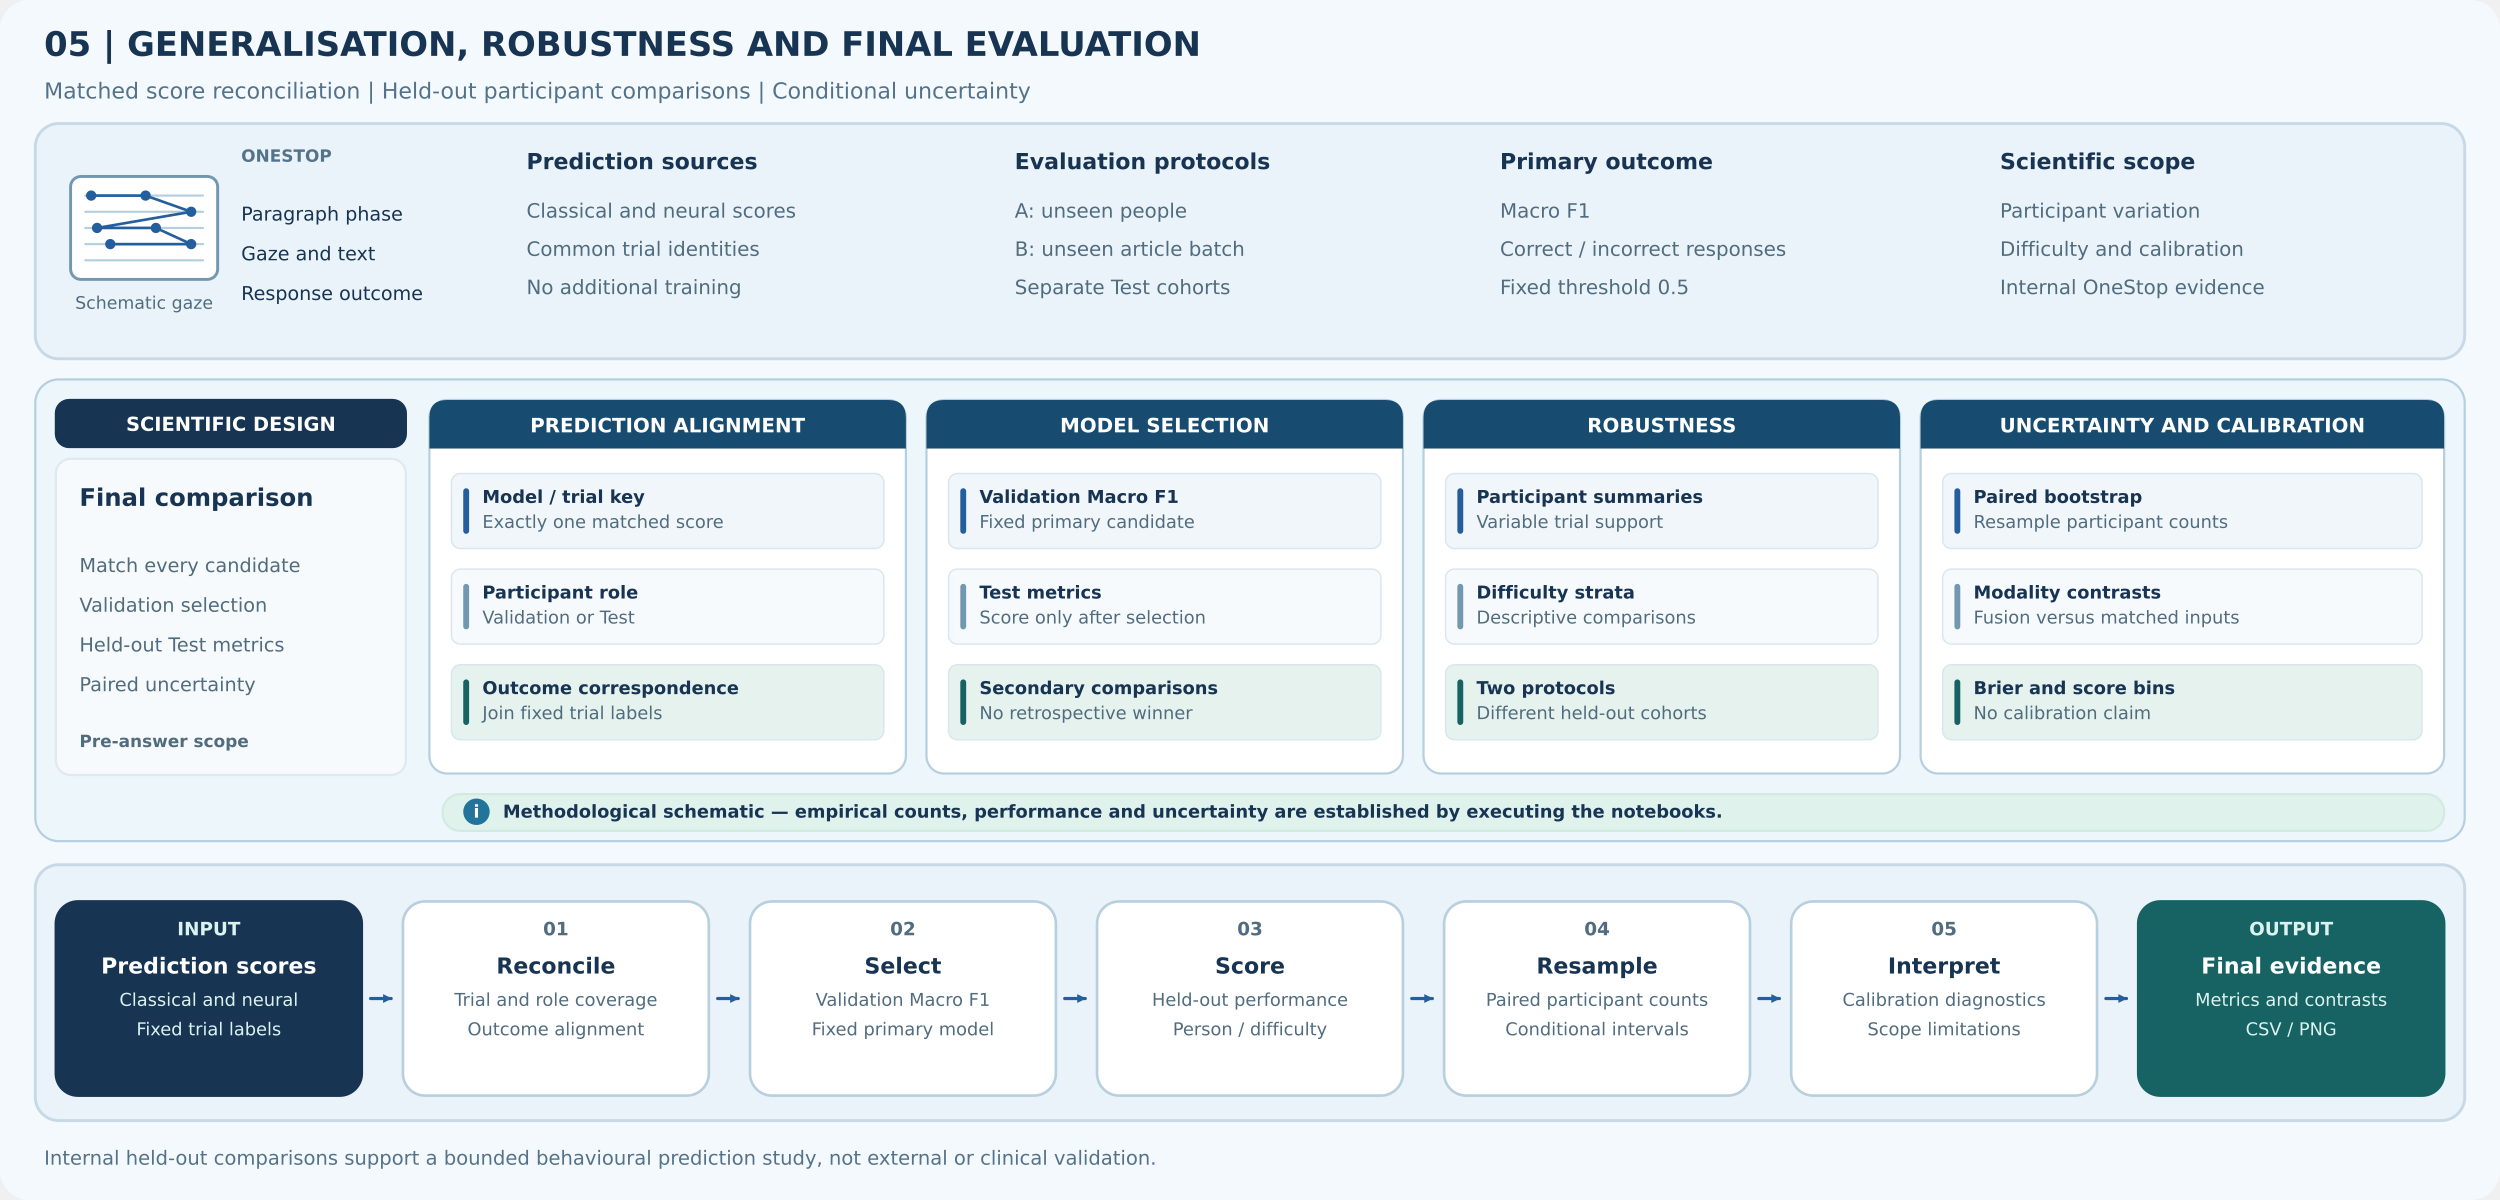
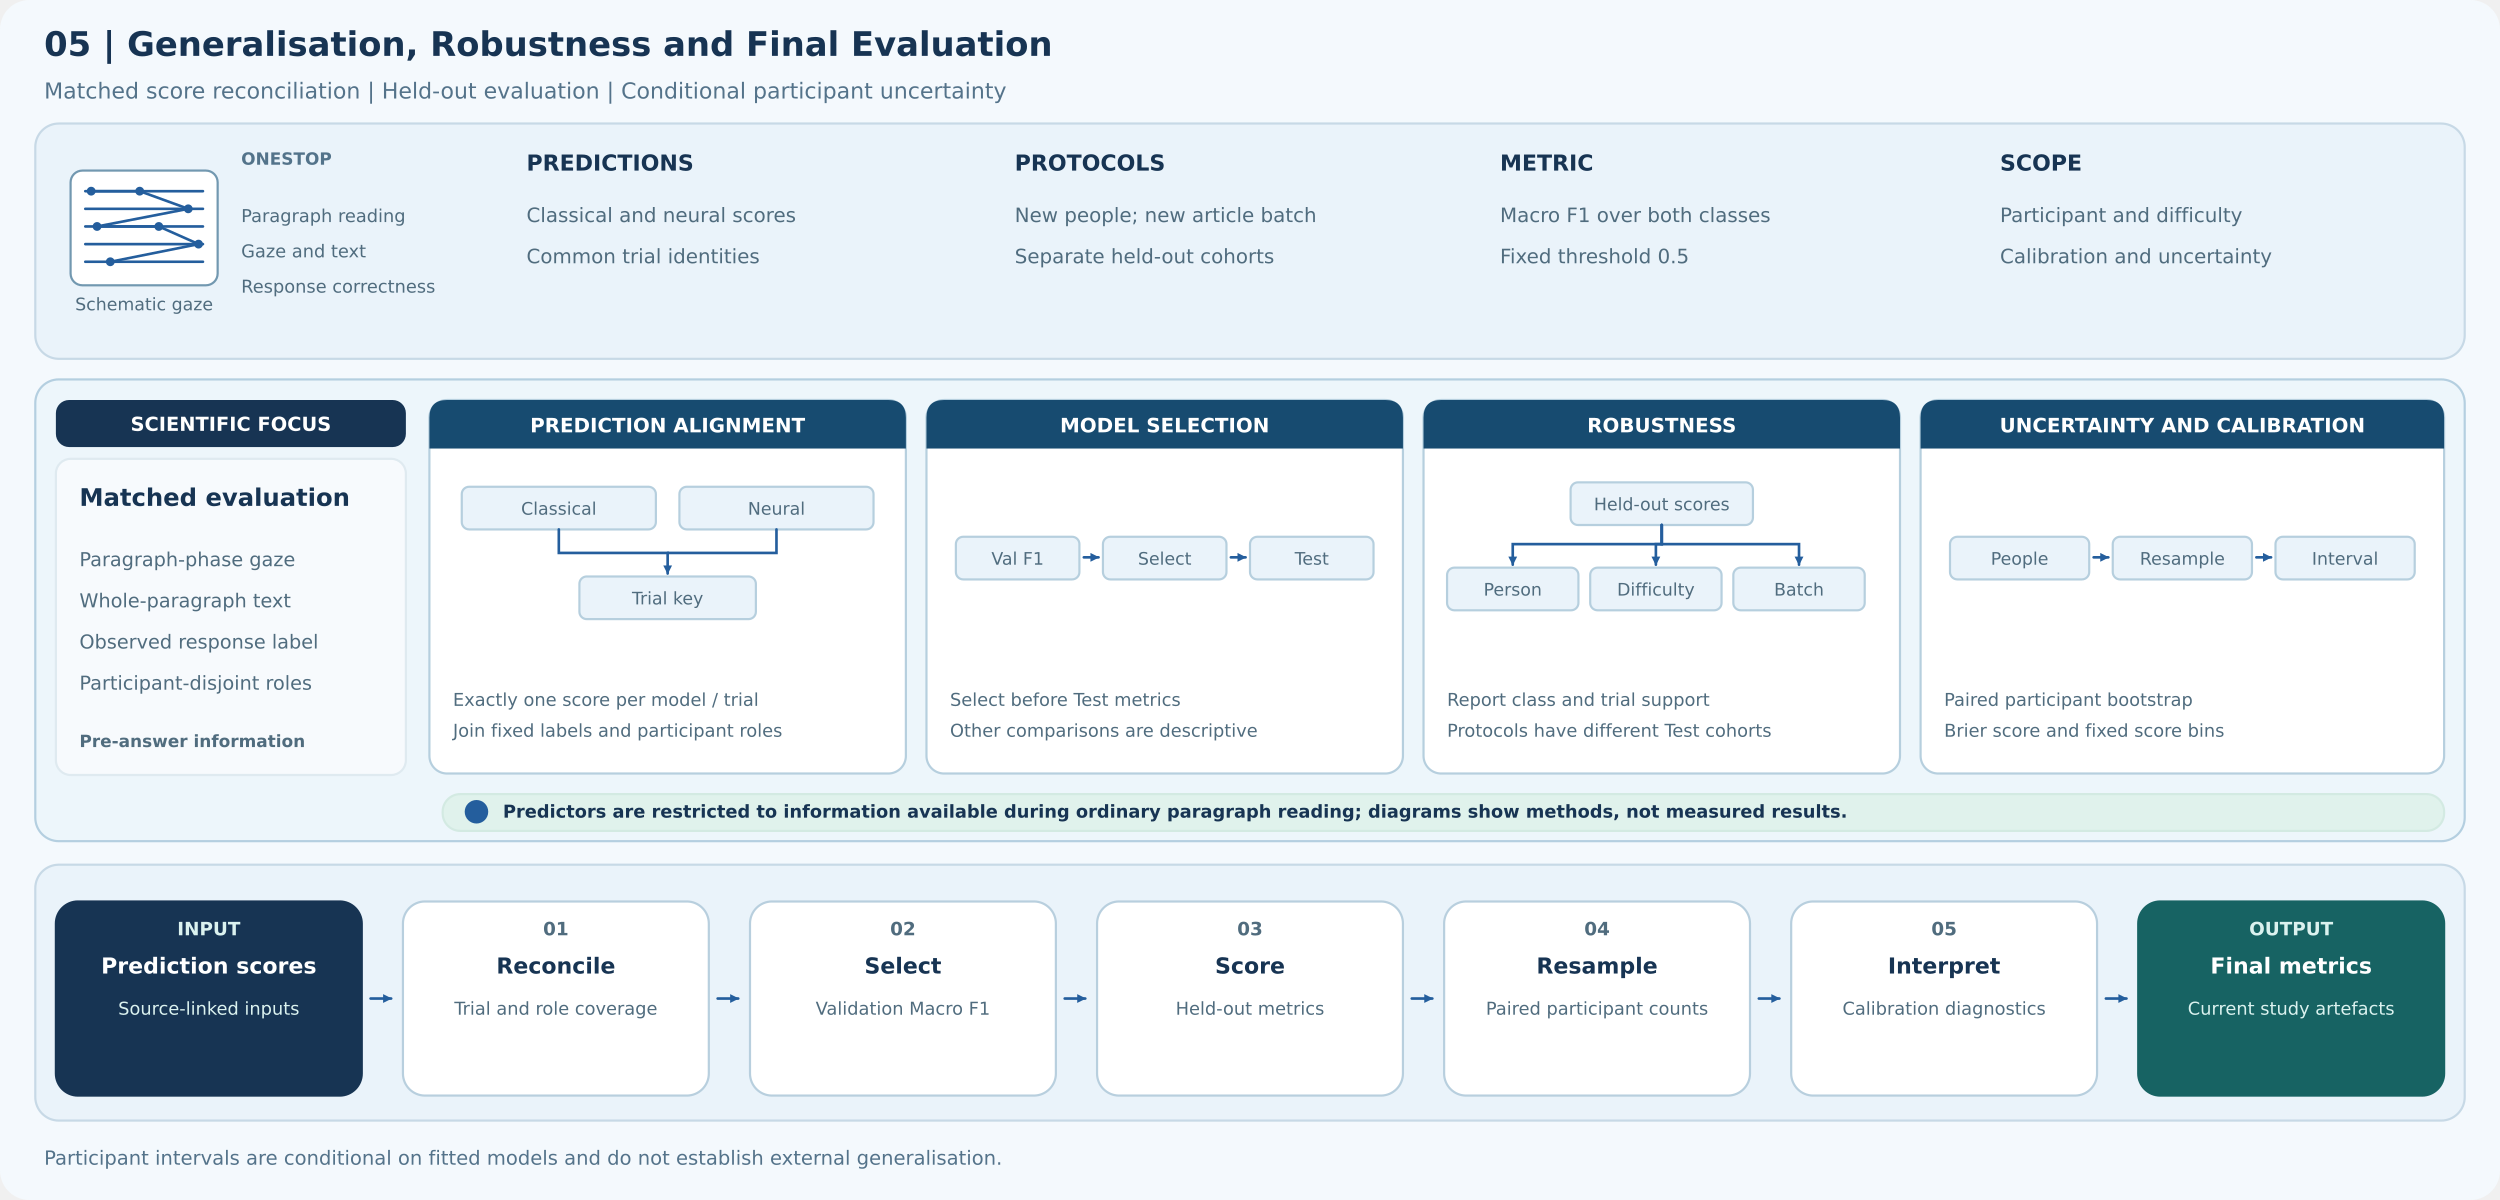
<svg xmlns="http://www.w3.org/2000/svg" width="1700" height="816" viewBox="0 0 1700 816" role="img" aria-labelledby="title desc">
  <defs>
    <marker id="arr" markerUnits="userSpaceOnUse" markerWidth="6" markerHeight="6" refX="5.5" refY="3" orient="auto">
      <path d="M0 0 L6 3 L0 6 Z" fill="#245E9D" />
    </marker>
  </defs>
-   <style>text{font-family:DejaVu Sans,Arial,sans-serif}.title{font-size:23px;font-weight:700;fill:#173453}.sub{font-size:15px;fill:#54738A}.source{font-size:11.5px;font-weight:700;fill:#53738A}.source-label{font-size:13px;fill:#173453}.context{font-size:15px;font-weight:700;fill:#173453}.context-body{font-size:13.5px;fill:#506C7E}.section{font-size:13.2px;font-weight:700;fill:#FFFFFF}.focus{font-size:16.5px;font-weight:700;fill:#173453}.focus-body{font-size:13.1px;fill:#506C7E}.qual{font-size:11.5px;font-weight:700;fill:#506C7E}.panel{font-size:13.5px;font-weight:700;fill:#FFFFFF}.body{font-size:12.1px;fill:#506C7E}.chart{font-size:11.8px;fill:#506C7E}.note{font-size:12.1px;font-weight:700;fill:#173453}.node-id{font-size:12.5px;font-weight:700;fill:#506C7E}.node-title{font-size:15px;font-weight:700;fill:#173453}.node-body{font-size:12.1px;fill:#506C7E}.terminal-id{font-size:12.5px;font-weight:700;fill:#DBF2EF}.terminal-title{font-size:15px;font-weight:700;fill:#FFFFFF}.terminal-body{font-size:12.1px;fill:#DBF2EF}.footer{font-size:13.3px;fill:#54738A}</style>
+   <style>text{font-family:DejaVu Sans,Arial,sans-serif}.title{font-size:23px;font-weight:700;fill:#173453}.sub{font-size:15px;fill:#54738A}.source{font-size:11.5px;font-weight:700;fill:#53738A}.context{font-size:15px;font-weight:700;fill:#173453}.context-body{font-size:13.5px;fill:#506C7E}.section{font-size:13.2px;font-weight:700;fill:#FFFFFF}.focus{font-size:16.5px;font-weight:700;fill:#173453}.focus-body{font-size:13.1px;fill:#506C7E}.qual{font-size:11.5px;font-weight:700;fill:#506C7E}.panel{font-size:13.5px;font-weight:700;fill:#FFFFFF}.body{font-size:12.1px;fill:#506C7E}.chart{font-size:11.8px;fill:#506C7E}.note{font-size:12.1px;font-weight:700;fill:#173453}.node-id{font-size:12.5px;font-weight:700;fill:#506C7E}.node-title{font-size:15px;font-weight:700;fill:#173453}.node-body{font-size:12.1px;fill:#506C7E}.terminal-id{font-size:12.5px;font-weight:700;fill:#DBF2EF}.terminal-title{font-size:15px;font-weight:700;fill:#FFFFFF}.terminal-body{font-size:12.1px;fill:#DBF2EF}.footer{font-size:13.3px;fill:#54738A}</style>
  <rect x="0" y="0" width="1700" height="816" rx="20" fill="#F4F9FD" stroke="none" stroke-width="1.5" />
  <g id="band-0-header">
-     <text x="30" y="38" class="title" text-anchor="start">05 | GENERALISATION, ROBUSTNESS AND FINAL EVALUATION</text>
-     <text x="30" y="67" class="sub" text-anchor="start">Matched score reconciliation | Held-out participant comparisons | Conditional uncertainty</text>
+     <text x="30" y="38" class="title" text-anchor="start">05 | Generalisation, Robustness and Final Evaluation</text>
+     <text x="30" y="67" class="sub" text-anchor="start">Matched score reconciliation | Held-out evaluation | Conditional participant uncertainty</text>
  </g>
  <g id="band-1-context">
-     <rect x="24" y="84" width="1652" height="160" rx="16" fill="#EAF3FA" stroke="#C7D9E6" stroke-width="2" />
+     <rect x="24" y="84" width="1652" height="160" rx="16" fill="#EAF3FA" stroke="#C7D9E6" stroke-width="1.5" />
    <g id="source">
-       <rect x="48" y="120" width="100" height="70" rx="7" fill="#FFFFFF" stroke="#7298B0" stroke-width="2" />
-       <path d="M58 133H138" fill="none" stroke="#B6CFDE" stroke-width="1.5" stroke-linecap="round" stroke-linejoin="round" />
-       <path d="M58 144H138" fill="none" stroke="#B6CFDE" stroke-width="1.5" stroke-linecap="round" stroke-linejoin="round" />
-       <path d="M58 155H138" fill="none" stroke="#B6CFDE" stroke-width="1.5" stroke-linecap="round" stroke-linejoin="round" />
-       <path d="M58 166H138" fill="none" stroke="#B6CFDE" stroke-width="1.5" stroke-linecap="round" stroke-linejoin="round" />
-       <path d="M58 177H138" fill="none" stroke="#B6CFDE" stroke-width="1.5" stroke-linecap="round" stroke-linejoin="round" />
-       <path d="M62 133L99 133L130 144L66 155L106 155L130 166L75 166" fill="none" stroke="#245E9D" stroke-width="1.8" stroke-linecap="round" stroke-linejoin="round" />
-       <circle cx="62" cy="133" r="3.5" fill="#245E9D" />
-       <circle cx="99" cy="133" r="3.5" fill="#245E9D" />
-       <circle cx="130" cy="144" r="3.5" fill="#245E9D" />
-       <circle cx="66" cy="155" r="3.5" fill="#245E9D" />
-       <circle cx="106" cy="155" r="3.5" fill="#245E9D" />
-       <circle cx="130" cy="166" r="3.5" fill="#245E9D" />
-       <circle cx="75" cy="166" r="3.5" fill="#245E9D" />
-       <text x="98" y="210" class="chart" text-anchor="middle">Schematic gaze</text>
-       <text x="164" y="110" class="source" text-anchor="start">ONESTOP</text>
-       <text x="164" y="150" class="source-label" text-anchor="start">Paragraph phase</text>
-       <text x="164" y="177" class="source-label" text-anchor="start">Gaze and text</text>
-       <text x="164" y="204" class="source-label" text-anchor="start">Response outcome</text>
+       <rect x="48" y="116" width="100" height="78" rx="8" fill="#FFFFFF" stroke="#7298B0" stroke-width="1.5" />
+       <path d="M58 130H138" stroke="#245E9D" stroke-width="1.8" fill="none" stroke-linecap="round" />
+       <path d="M58 142H138" stroke="#245E9D" stroke-width="1.8" fill="none" stroke-linecap="round" />
+       <path d="M58 154H138" stroke="#245E9D" stroke-width="1.8" fill="none" stroke-linecap="round" />
+       <path d="M58 166H138" stroke="#245E9D" stroke-width="1.8" fill="none" stroke-linecap="round" />
+       <path d="M58 178H138" stroke="#245E9D" stroke-width="1.8" fill="none" stroke-linecap="round" />
+       <path d="M62 130L95 130L128 142L66 154L108 154L135 166L75 178" stroke="#245E9D" stroke-width="1.8" fill="none" stroke-linecap="round" />
+       <circle cx="62" cy="130" r="3" fill="#245E9D" />
+       <circle cx="95" cy="130" r="3" fill="#245E9D" />
+       <circle cx="128" cy="142" r="3" fill="#245E9D" />
+       <circle cx="66" cy="154" r="3" fill="#245E9D" />
+       <circle cx="108" cy="154" r="3" fill="#245E9D" />
+       <circle cx="135" cy="166" r="3" fill="#245E9D" />
+       <circle cx="75" cy="178" r="3" fill="#245E9D" />
+       <text x="98" y="211" class="chart" text-anchor="middle">Schematic gaze</text>
+       <text x="164" y="112" class="source" text-anchor="start">ONESTOP</text>
+       <text x="164" y="151" class="body" text-anchor="start">Paragraph reading</text>
+       <text x="164" y="175" class="body" text-anchor="start">Gaze and text</text>
+       <text x="164" y="199" class="body" text-anchor="start">Response correctness</text>
    </g>
    <g id="context-module-1">
-       <text x="358" y="115" class="context" text-anchor="start">Prediction sources</text>
-       <text x="358" y="148" class="context-body" text-anchor="start">Classical and neural scores</text>
-       <text x="358" y="174" class="context-body" text-anchor="start">Common trial identities</text>
-       <text x="358" y="200" class="context-body" text-anchor="start">No additional training</text>
+       <text x="358" y="116" class="context" text-anchor="start">PREDICTIONS</text>
+       <text x="358" y="151" class="context-body" text-anchor="start">Classical and neural scores</text>
+       <text x="358" y="179" class="context-body" text-anchor="start">Common trial identities</text>
    </g>
    <g id="context-module-2">
-       <text x="690" y="115" class="context" text-anchor="start">Evaluation protocols</text>
-       <text x="690" y="148" class="context-body" text-anchor="start">A: unseen people</text>
-       <text x="690" y="174" class="context-body" text-anchor="start">B: unseen article batch</text>
-       <text x="690" y="200" class="context-body" text-anchor="start">Separate Test cohorts</text>
+       <text x="690" y="116" class="context" text-anchor="start">PROTOCOLS</text>
+       <text x="690" y="151" class="context-body" text-anchor="start">New people; new article batch</text>
+       <text x="690" y="179" class="context-body" text-anchor="start">Separate held-out cohorts</text>
    </g>
    <g id="context-module-3">
-       <text x="1020" y="115" class="context" text-anchor="start">Primary outcome</text>
-       <text x="1020" y="148" class="context-body" text-anchor="start">Macro F1</text>
-       <text x="1020" y="174" class="context-body" text-anchor="start">Correct / incorrect responses</text>
-       <text x="1020" y="200" class="context-body" text-anchor="start">Fixed threshold 0.5</text>
+       <text x="1020" y="116" class="context" text-anchor="start">METRIC</text>
+       <text x="1020" y="151" class="context-body" text-anchor="start">Macro F1 over both classes</text>
+       <text x="1020" y="179" class="context-body" text-anchor="start">Fixed threshold 0.5</text>
    </g>
    <g id="context-module-4">
-       <text x="1360" y="115" class="context" text-anchor="start">Scientific scope</text>
-       <text x="1360" y="148" class="context-body" text-anchor="start">Participant variation</text>
-       <text x="1360" y="174" class="context-body" text-anchor="start">Difficulty and calibration</text>
-       <text x="1360" y="200" class="context-body" text-anchor="start">Internal OneStop evidence</text>
+       <text x="1360" y="116" class="context" text-anchor="start">SCOPE</text>
+       <text x="1360" y="151" class="context-body" text-anchor="start">Participant and difficulty</text>
+       <text x="1360" y="179" class="context-body" text-anchor="start">Calibration and uncertainty</text>
    </g>
  </g>
  <g id="band-2-analysis">
    <rect x="24" y="258" width="1652" height="314" rx="16" fill="#EDF6FB" stroke="#B4CFE0" stroke-width="1.5" />
    <g id="focus">
-       <rect x="38" y="272" width="238" height="32" rx="9" fill="#173453" stroke="#173453" stroke-width="1.5" />
-       <text x="157" y="293" class="section" text-anchor="middle">SCIENTIFIC DESIGN</text>
+       <rect x="38" y="272" width="238" height="32" rx="9" fill="#173453" stroke="none" stroke-width="1.5" />
+       <text x="157" y="293" class="section" text-anchor="middle">SCIENTIFIC FOCUS</text>
      <rect x="38" y="312" width="238" height="215" rx="10" fill="#F7FAFD" stroke="#DFEAF0" stroke-width="1.5" />
-       <text x="54" y="344" class="focus" text-anchor="start">Final comparison</text>
-       <text x="54" y="389" class="focus-body" text-anchor="start">Match every candidate</text>
-       <text x="54" y="416" class="focus-body" text-anchor="start">Validation selection</text>
-       <text x="54" y="443" class="focus-body" text-anchor="start">Held-out Test metrics</text>
-       <text x="54" y="470" class="focus-body" text-anchor="start">Paired uncertainty</text>
-       <text x="54" y="508" class="qual" text-anchor="start">Pre-answer scope</text>
+       <text x="54" y="344" class="focus" text-anchor="start">Matched evaluation</text>
+       <text x="54" y="385" class="focus-body" text-anchor="start">Paragraph-phase gaze</text>
+       <text x="54" y="413" class="focus-body" text-anchor="start">Whole-paragraph text</text>
+       <text x="54" y="441" class="focus-body" text-anchor="start">Observed response label</text>
+       <text x="54" y="469" class="focus-body" text-anchor="start">Participant-disjoint roles</text>
+       <text x="54" y="508" class="qual" text-anchor="start">Pre-answer information</text>
    </g>
    <g id="evidence-panel-1">
      <rect id="evidence-card-1" x="292" y="272" width="324" height="254" rx="12" fill="#FFFFFF" stroke="#B6CFDE" stroke-width="1.5" />
      <path d="M292 284 Q292 272 304 272 H604 Q616 272 616 284 V305 H292 Z" fill="#174B70" />
      <text x="454" y="294" class="panel" text-anchor="middle">PREDICTION ALIGNMENT</text>
-       <rect x="307" y="322" width="294" height="51" rx="6" fill="#F0F6FA" stroke="#D9E6EF" stroke-width="1" />
-       <rect x="315" y="332" width="4" height="31" rx="2" fill="#245E9D" stroke="none" stroke-width="1.5" />
-       <text x="328" y="342" class="note" text-anchor="start">Model / trial key</text>
-       <text x="328" y="359" class="body" text-anchor="start">Exactly one matched score</text>
-       <rect x="307" y="387" width="294" height="51" rx="6" fill="#F7FAFD" stroke="#D9E6EF" stroke-width="1" />
-       <rect x="315" y="397" width="4" height="31" rx="2" fill="#7298B0" stroke="none" stroke-width="1.5" />
-       <text x="328" y="407" class="note" text-anchor="start">Participant role</text>
-       <text x="328" y="424" class="body" text-anchor="start">Validation or Test</text>
-       <rect x="307" y="452" width="294" height="51" rx="6" fill="#E5F2ED" stroke="#D9E6EF" stroke-width="1" />
-       <rect x="315" y="462" width="4" height="31" rx="2" fill="#176363" stroke="none" stroke-width="1.5" />
-       <text x="328" y="472" class="note" text-anchor="start">Outcome correspondence</text>
-       <text x="328" y="489" class="body" text-anchor="start">Join fixed trial labels</text>
+       <g data-diagram="join" aria-label="Methodological schematic">
+         <rect x="314" y="331" width="132" height="29" rx="5" fill="#EAF3FA" stroke="#B6CFDE" stroke-width="1.5" />
+         <text x="380" y="350" class="chart" text-anchor="middle">Classical</text>
+         <rect x="462" y="331" width="132" height="29" rx="5" fill="#EAF3FA" stroke="#B6CFDE" stroke-width="1.5" />
+         <text x="528" y="350" class="chart" text-anchor="middle">Neural</text>
+         <path d="M380 360V376H454V390" stroke="#245E9D" stroke-width="1.8" fill="none" stroke-linecap="round" marker-end="url(#arr)" />
+         <path d="M528 360V376H454" stroke="#245E9D" stroke-width="1.8" fill="none" stroke-linecap="round" />
+         <rect x="394" y="392" width="120" height="29" rx="5" fill="#EAF3FA" stroke="#B6CFDE" stroke-width="1.5" />
+         <text x="454" y="411" class="chart" text-anchor="middle">Trial key</text>
+       </g>
+       <text x="308" y="480" class="body" text-anchor="start">Exactly one score per model / trial</text>
+       <text x="308" y="501" class="body" text-anchor="start">Join fixed labels and participant roles</text>
    </g>
    <g id="evidence-panel-2">
      <rect id="evidence-card-2" x="630" y="272" width="324" height="254" rx="12" fill="#FFFFFF" stroke="#B6CFDE" stroke-width="1.5" />
      <path d="M630 284 Q630 272 642 272 H942 Q954 272 954 284 V305 H630 Z" fill="#174B70" />
      <text x="792" y="294" class="panel" text-anchor="middle">MODEL SELECTION</text>
-       <rect x="645" y="322" width="294" height="51" rx="6" fill="#F0F6FA" stroke="#D9E6EF" stroke-width="1" />
-       <rect x="653" y="332" width="4" height="31" rx="2" fill="#245E9D" stroke="none" stroke-width="1.5" />
-       <text x="666" y="342" class="note" text-anchor="start">Validation Macro F1</text>
-       <text x="666" y="359" class="body" text-anchor="start">Fixed primary candidate</text>
-       <rect x="645" y="387" width="294" height="51" rx="6" fill="#F7FAFD" stroke="#D9E6EF" stroke-width="1" />
-       <rect x="653" y="397" width="4" height="31" rx="2" fill="#7298B0" stroke="none" stroke-width="1.5" />
-       <text x="666" y="407" class="note" text-anchor="start">Test metrics</text>
-       <text x="666" y="424" class="body" text-anchor="start">Score only after selection</text>
-       <rect x="645" y="452" width="294" height="51" rx="6" fill="#E5F2ED" stroke="#D9E6EF" stroke-width="1" />
-       <rect x="653" y="462" width="4" height="31" rx="2" fill="#176363" stroke="none" stroke-width="1.5" />
-       <text x="666" y="472" class="note" text-anchor="start">Secondary comparisons</text>
-       <text x="666" y="489" class="body" text-anchor="start">No retrospective winner</text>
+       <g data-diagram="flow" aria-label="Methodological schematic">
+         <rect x="650" y="365" width="84" height="29" rx="5" fill="#EAF3FA" stroke="#B6CFDE" stroke-width="1.5" />
+         <text x="692" y="384" class="chart" text-anchor="middle">Val F1</text>
+         <path d="M737 379H747" stroke="#245E9D" stroke-width="1.8" fill="none" stroke-linecap="round" marker-end="url(#arr)" />
+         <rect x="750" y="365" width="84" height="29" rx="5" fill="#EAF3FA" stroke="#B6CFDE" stroke-width="1.5" />
+         <text x="792" y="384" class="chart" text-anchor="middle">Select</text>
+         <path d="M837 379H847" stroke="#245E9D" stroke-width="1.8" fill="none" stroke-linecap="round" marker-end="url(#arr)" />
+         <rect x="850" y="365" width="84" height="29" rx="5" fill="#EAF3FA" stroke="#B6CFDE" stroke-width="1.5" />
+         <text x="892" y="384" class="chart" text-anchor="middle">Test</text>
+       </g>
+       <text x="646" y="480" class="body" text-anchor="start">Select before Test metrics</text>
+       <text x="646" y="501" class="body" text-anchor="start">Other comparisons are descriptive</text>
    </g>
    <g id="evidence-panel-3">
      <rect id="evidence-card-3" x="968" y="272" width="324" height="254" rx="12" fill="#FFFFFF" stroke="#B6CFDE" stroke-width="1.5" />
      <path d="M968 284 Q968 272 980 272 H1280 Q1292 272 1292 284 V305 H968 Z" fill="#174B70" />
      <text x="1130" y="294" class="panel" text-anchor="middle">ROBUSTNESS</text>
-       <rect x="983" y="322" width="294" height="51" rx="6" fill="#F0F6FA" stroke="#D9E6EF" stroke-width="1" />
-       <rect x="991" y="332" width="4" height="31" rx="2" fill="#245E9D" stroke="none" stroke-width="1.5" />
-       <text x="1004" y="342" class="note" text-anchor="start">Participant summaries</text>
-       <text x="1004" y="359" class="body" text-anchor="start">Variable trial support</text>
-       <rect x="983" y="387" width="294" height="51" rx="6" fill="#F7FAFD" stroke="#D9E6EF" stroke-width="1" />
-       <rect x="991" y="397" width="4" height="31" rx="2" fill="#7298B0" stroke="none" stroke-width="1.5" />
-       <text x="1004" y="407" class="note" text-anchor="start">Difficulty strata</text>
-       <text x="1004" y="424" class="body" text-anchor="start">Descriptive comparisons</text>
-       <rect x="983" y="452" width="294" height="51" rx="6" fill="#E5F2ED" stroke="#D9E6EF" stroke-width="1" />
-       <rect x="991" y="462" width="4" height="31" rx="2" fill="#176363" stroke="none" stroke-width="1.5" />
-       <text x="1004" y="472" class="note" text-anchor="start">Two protocols</text>
-       <text x="1004" y="489" class="body" text-anchor="start">Different held-out cohorts</text>
+       <g data-diagram="branch" aria-label="Methodological schematic">
+         <rect x="1068" y="328" width="124" height="29" rx="5" fill="#EAF3FA" stroke="#B6CFDE" stroke-width="1.5" />
+         <text x="1130" y="347" class="chart" text-anchor="middle">Held-out scores</text>
+         <path d="M1130 357V370H1028.667V384" stroke="#245E9D" stroke-width="1.8" fill="none" stroke-linecap="round" marker-end="url(#arr)" />
+         <rect x="984" y="386" width="89.333" height="29" rx="5" fill="#EAF3FA" stroke="#B6CFDE" stroke-width="1.5" />
+         <text x="1028.667" y="405" class="chart" text-anchor="middle">Person</text>
+         <path d="M1130 357V370H1126V384" stroke="#245E9D" stroke-width="1.8" fill="none" stroke-linecap="round" marker-end="url(#arr)" />
+         <rect x="1081.333" y="386" width="89.333" height="29" rx="5" fill="#EAF3FA" stroke="#B6CFDE" stroke-width="1.5" />
+         <text x="1126" y="405" class="chart" text-anchor="middle">Difficulty</text>
+         <path d="M1130 357V370H1223.333V384" stroke="#245E9D" stroke-width="1.8" fill="none" stroke-linecap="round" marker-end="url(#arr)" />
+         <rect x="1178.667" y="386" width="89.333" height="29" rx="5" fill="#EAF3FA" stroke="#B6CFDE" stroke-width="1.5" />
+         <text x="1223.333" y="405" class="chart" text-anchor="middle">Batch</text>
+       </g>
+       <text x="984" y="480" class="body" text-anchor="start">Report class and trial support</text>
+       <text x="984" y="501" class="body" text-anchor="start">Protocols have different Test cohorts</text>
    </g>
    <g id="evidence-panel-4">
      <rect id="evidence-card-4" x="1306" y="272" width="356" height="254" rx="12" fill="#FFFFFF" stroke="#B6CFDE" stroke-width="1.5" />
      <path d="M1306 284 Q1306 272 1318 272 H1650 Q1662 272 1662 284 V305 H1306 Z" fill="#174B70" />
      <text x="1484" y="294" class="panel" text-anchor="middle">UNCERTAINTY AND CALIBRATION</text>
-       <rect x="1321" y="322" width="326" height="51" rx="6" fill="#F0F6FA" stroke="#D9E6EF" stroke-width="1" />
-       <rect x="1329" y="332" width="4" height="31" rx="2" fill="#245E9D" stroke="none" stroke-width="1.5" />
-       <text x="1342" y="342" class="note" text-anchor="start">Paired bootstrap</text>
-       <text x="1342" y="359" class="body" text-anchor="start">Resample participant counts</text>
-       <rect x="1321" y="387" width="326" height="51" rx="6" fill="#F7FAFD" stroke="#D9E6EF" stroke-width="1" />
-       <rect x="1329" y="397" width="4" height="31" rx="2" fill="#7298B0" stroke="none" stroke-width="1.5" />
-       <text x="1342" y="407" class="note" text-anchor="start">Modality contrasts</text>
-       <text x="1342" y="424" class="body" text-anchor="start">Fusion versus matched inputs</text>
-       <rect x="1321" y="452" width="326" height="51" rx="6" fill="#E5F2ED" stroke="#D9E6EF" stroke-width="1" />
-       <rect x="1329" y="462" width="4" height="31" rx="2" fill="#176363" stroke="none" stroke-width="1.5" />
-       <text x="1342" y="472" class="note" text-anchor="start">Brier and score bins</text>
-       <text x="1342" y="489" class="body" text-anchor="start">No calibration claim</text>
+       <g data-diagram="flow" aria-label="Methodological schematic">
+         <rect x="1326" y="365" width="94.667" height="29" rx="5" fill="#EAF3FA" stroke="#B6CFDE" stroke-width="1.5" />
+         <text x="1373.333" y="384" class="chart" text-anchor="middle">People</text>
+         <path d="M1423.667 379H1433.667" stroke="#245E9D" stroke-width="1.8" fill="none" stroke-linecap="round" marker-end="url(#arr)" />
+         <rect x="1436.667" y="365" width="94.667" height="29" rx="5" fill="#EAF3FA" stroke="#B6CFDE" stroke-width="1.5" />
+         <text x="1484" y="384" class="chart" text-anchor="middle">Resample</text>
+         <path d="M1534.333 379H1544.333" stroke="#245E9D" stroke-width="1.8" fill="none" stroke-linecap="round" marker-end="url(#arr)" />
+         <rect x="1547.333" y="365" width="94.667" height="29" rx="5" fill="#EAF3FA" stroke="#B6CFDE" stroke-width="1.5" />
+         <text x="1594.667" y="384" class="chart" text-anchor="middle">Interval</text>
+       </g>
+       <text x="1322" y="480" class="body" text-anchor="start">Paired participant bootstrap</text>
+       <text x="1322" y="501" class="body" text-anchor="start">Brier score and fixed score bins</text>
    </g>
    <rect x="301" y="540" width="1361" height="25" rx="12" fill="#E0F2EC" stroke="#D3EAE2" stroke-width="1.5" />
-     <circle cx="324" cy="552" r="9" fill="#23749A" />
-     <text x="324" y="556" text-anchor="middle" style="font-size:12px;font-weight:700;fill:white">i</text>
-     <text x="342" y="556" class="note" text-anchor="start">Methodological schematic — empirical counts, performance and uncertainty are established by executing the notebooks.</text>
+     <circle cx="324" cy="552" r="8" fill="#245E9D" />
+     <text x="342" y="556" class="note" text-anchor="start">Predictors are restricted to information available during ordinary paragraph reading; diagrams show methods, not measured results.</text>
  </g>
  <g id="band-3-workflow">
-     <rect x="24" y="588" width="1652" height="174" rx="16" fill="#EAF3FA" stroke="#C7D9E6" stroke-width="2" />
+     <rect x="24" y="588" width="1652" height="174" rx="16" fill="#EAF3FA" stroke="#C7D9E6" stroke-width="1.5" />
    <g id="workflow-node-0">
-       <rect x="38" y="613" width="208" height="132" rx="15" fill="#173453" stroke="#173453" stroke-width="1.8" />
+       <rect x="38" y="613" width="208" height="132" rx="15" fill="#173453" stroke="#173453" stroke-width="1.5" />
      <text x="142" y="636" class="terminal-id" text-anchor="middle">INPUT</text>
      <text x="142" y="662" class="terminal-title" text-anchor="middle">Prediction scores</text>
-       <text x="142" y="684" class="terminal-body" text-anchor="middle">Classical and neural</text>
-       <text x="142" y="704" class="terminal-body" text-anchor="middle">Fixed trial labels</text>
+       <text x="142" y="690" class="terminal-body" text-anchor="middle">Source-linked inputs</text>
    </g>
    <g id="workflow-node-1">
-       <rect x="274" y="613" width="208" height="132" rx="15" fill="#FFFFFF" stroke="#B8CFDE" stroke-width="1.8" />
+       <rect x="274" y="613" width="208" height="132" rx="15" fill="#FFFFFF" stroke="#B8CFDE" stroke-width="1.5" />
      <text x="378" y="636" class="node-id" text-anchor="middle">01</text>
      <text x="378" y="662" class="node-title" text-anchor="middle">Reconcile</text>
-       <text x="378" y="684" class="node-body" text-anchor="middle">Trial and role coverage</text>
-       <text x="378" y="704" class="node-body" text-anchor="middle">Outcome alignment</text>
+       <text x="378" y="690" class="node-body" text-anchor="middle">Trial and role coverage</text>
    </g>
    <g id="workflow-node-2">
-       <rect x="510" y="613" width="208" height="132" rx="15" fill="#FFFFFF" stroke="#B8CFDE" stroke-width="1.8" />
+       <rect x="510" y="613" width="208" height="132" rx="15" fill="#FFFFFF" stroke="#B8CFDE" stroke-width="1.5" />
      <text x="614" y="636" class="node-id" text-anchor="middle">02</text>
      <text x="614" y="662" class="node-title" text-anchor="middle">Select</text>
-       <text x="614" y="684" class="node-body" text-anchor="middle">Validation Macro F1</text>
-       <text x="614" y="704" class="node-body" text-anchor="middle">Fixed primary model</text>
+       <text x="614" y="690" class="node-body" text-anchor="middle">Validation Macro F1</text>
    </g>
    <g id="workflow-node-3">
-       <rect x="746" y="613" width="208" height="132" rx="15" fill="#FFFFFF" stroke="#B8CFDE" stroke-width="1.8" />
+       <rect x="746" y="613" width="208" height="132" rx="15" fill="#FFFFFF" stroke="#B8CFDE" stroke-width="1.5" />
      <text x="850" y="636" class="node-id" text-anchor="middle">03</text>
      <text x="850" y="662" class="node-title" text-anchor="middle">Score</text>
-       <text x="850" y="684" class="node-body" text-anchor="middle">Held-out performance</text>
-       <text x="850" y="704" class="node-body" text-anchor="middle">Person / difficulty</text>
+       <text x="850" y="690" class="node-body" text-anchor="middle">Held-out metrics</text>
    </g>
    <g id="workflow-node-4">
-       <rect x="982" y="613" width="208" height="132" rx="15" fill="#FFFFFF" stroke="#B8CFDE" stroke-width="1.8" />
+       <rect x="982" y="613" width="208" height="132" rx="15" fill="#FFFFFF" stroke="#B8CFDE" stroke-width="1.5" />
      <text x="1086" y="636" class="node-id" text-anchor="middle">04</text>
      <text x="1086" y="662" class="node-title" text-anchor="middle">Resample</text>
-       <text x="1086" y="684" class="node-body" text-anchor="middle">Paired participant counts</text>
-       <text x="1086" y="704" class="node-body" text-anchor="middle">Conditional intervals</text>
+       <text x="1086" y="690" class="node-body" text-anchor="middle">Paired participant counts</text>
    </g>
    <g id="workflow-node-5">
-       <rect x="1218" y="613" width="208" height="132" rx="15" fill="#FFFFFF" stroke="#B8CFDE" stroke-width="1.8" />
+       <rect x="1218" y="613" width="208" height="132" rx="15" fill="#FFFFFF" stroke="#B8CFDE" stroke-width="1.5" />
      <text x="1322" y="636" class="node-id" text-anchor="middle">05</text>
      <text x="1322" y="662" class="node-title" text-anchor="middle">Interpret</text>
-       <text x="1322" y="684" class="node-body" text-anchor="middle">Calibration diagnostics</text>
-       <text x="1322" y="704" class="node-body" text-anchor="middle">Scope limitations</text>
+       <text x="1322" y="690" class="node-body" text-anchor="middle">Calibration diagnostics</text>
    </g>
    <g id="workflow-node-6">
-       <rect x="1454" y="613" width="208" height="132" rx="15" fill="#176363" stroke="#176363" stroke-width="1.8" />
+       <rect x="1454" y="613" width="208" height="132" rx="15" fill="#176363" stroke="#176363" stroke-width="1.5" />
      <text x="1558" y="636" class="terminal-id" text-anchor="middle">OUTPUT</text>
-       <text x="1558" y="662" class="terminal-title" text-anchor="middle">Final evidence</text>
-       <text x="1558" y="684" class="terminal-body" text-anchor="middle">Metrics and contrasts</text>
-       <text x="1558" y="704" class="terminal-body" text-anchor="middle">CSV / PNG</text>
+       <text x="1558" y="662" class="terminal-title" text-anchor="middle">Final metrics</text>
+       <text x="1558" y="690" class="terminal-body" text-anchor="middle">Current study artefacts</text>
    </g>
    <g id="connectors">
-       <path d="M252 679H266" stroke="#245E9D" stroke-width="2.2" stroke-linecap="round" marker-end="url(#arr)" />
-       <path d="M488 679H502" stroke="#245E9D" stroke-width="2.2" stroke-linecap="round" marker-end="url(#arr)" />
-       <path d="M724 679H738" stroke="#245E9D" stroke-width="2.2" stroke-linecap="round" marker-end="url(#arr)" />
-       <path d="M960 679H974" stroke="#245E9D" stroke-width="2.2" stroke-linecap="round" marker-end="url(#arr)" />
-       <path d="M1196 679H1210" stroke="#245E9D" stroke-width="2.2" stroke-linecap="round" marker-end="url(#arr)" />
-       <path d="M1432 679H1446" stroke="#245E9D" stroke-width="2.2" stroke-linecap="round" marker-end="url(#arr)" />
+       <path d="M252 679H266" stroke="#245E9D" stroke-width="1.8" fill="none" stroke-linecap="round" marker-end="url(#arr)" />
+       <path d="M488 679H502" stroke="#245E9D" stroke-width="1.8" fill="none" stroke-linecap="round" marker-end="url(#arr)" />
+       <path d="M724 679H738" stroke="#245E9D" stroke-width="1.8" fill="none" stroke-linecap="round" marker-end="url(#arr)" />
+       <path d="M960 679H974" stroke="#245E9D" stroke-width="1.8" fill="none" stroke-linecap="round" marker-end="url(#arr)" />
+       <path d="M1196 679H1210" stroke="#245E9D" stroke-width="1.8" fill="none" stroke-linecap="round" marker-end="url(#arr)" />
+       <path d="M1432 679H1446" stroke="#245E9D" stroke-width="1.8" fill="none" stroke-linecap="round" marker-end="url(#arr)" />
    </g>
  </g>
  <g id="band-4-summary">
-     <text x="30" y="792" class="footer" text-anchor="start">Internal held-out comparisons support a bounded behavioural prediction study, not external or clinical validation.</text>
+     <text x="30" y="792" class="footer" text-anchor="start">Participant intervals are conditional on fitted models and do not establish external generalisation.</text>
  </g>
</svg>
